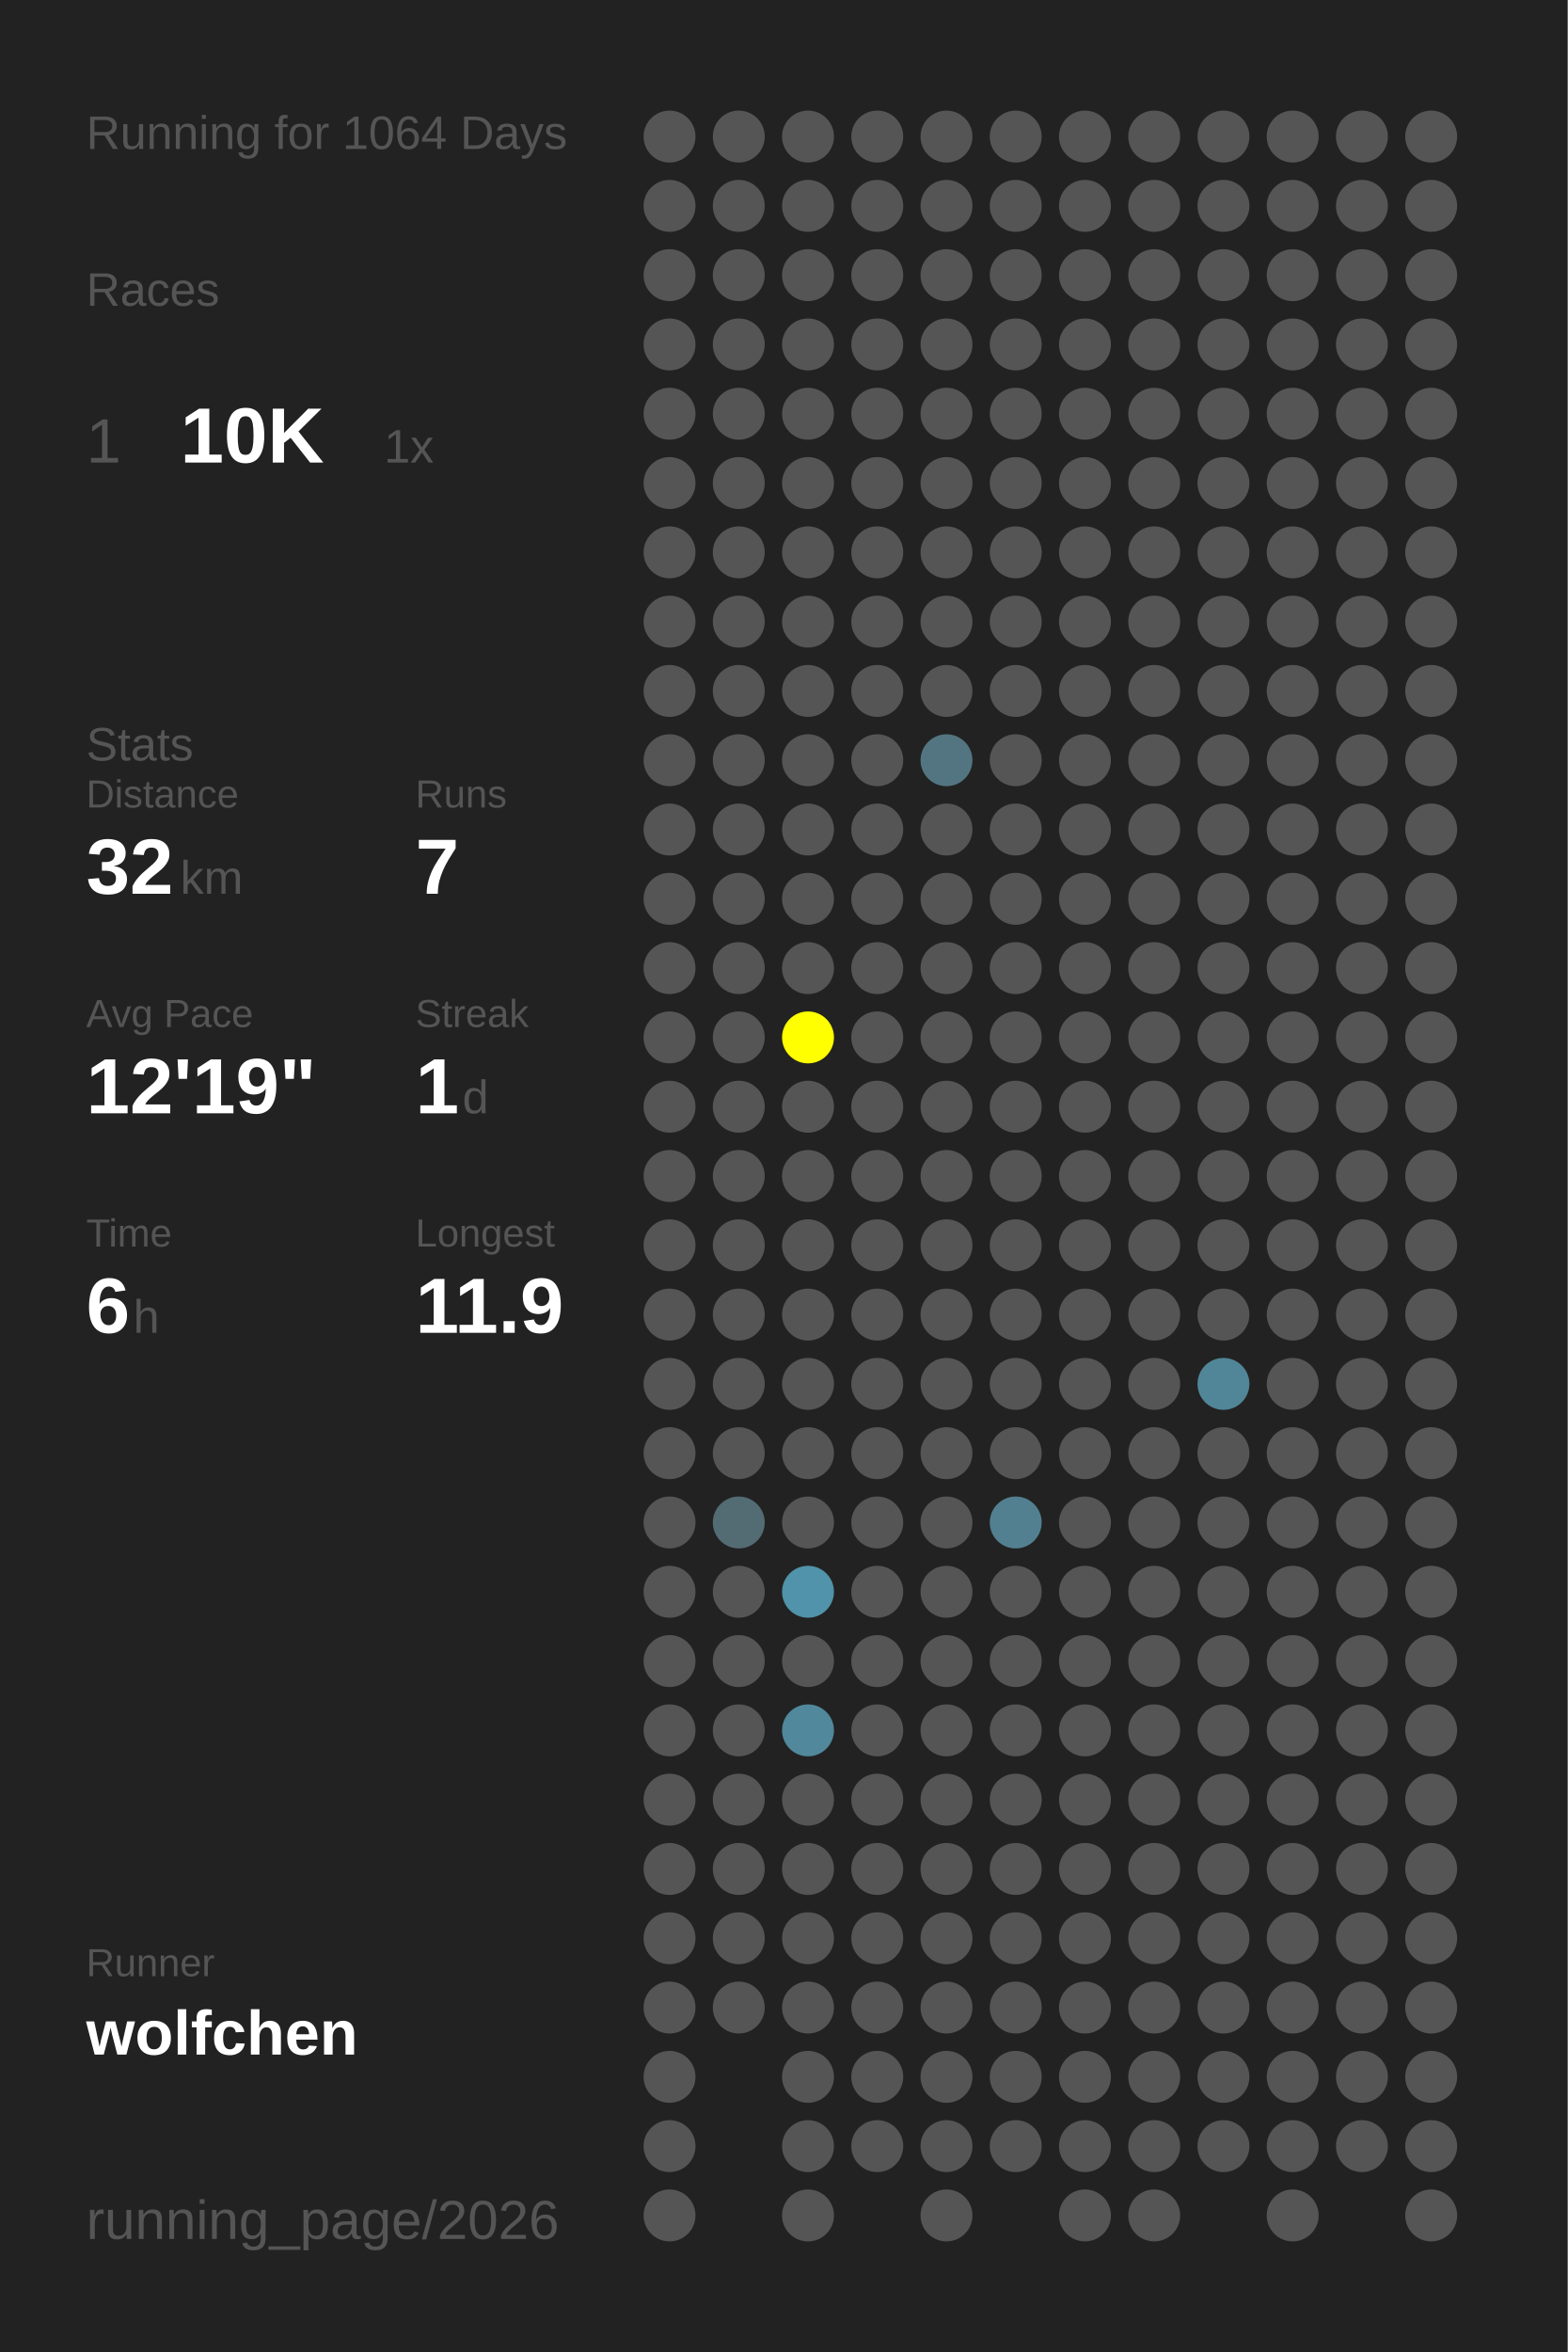
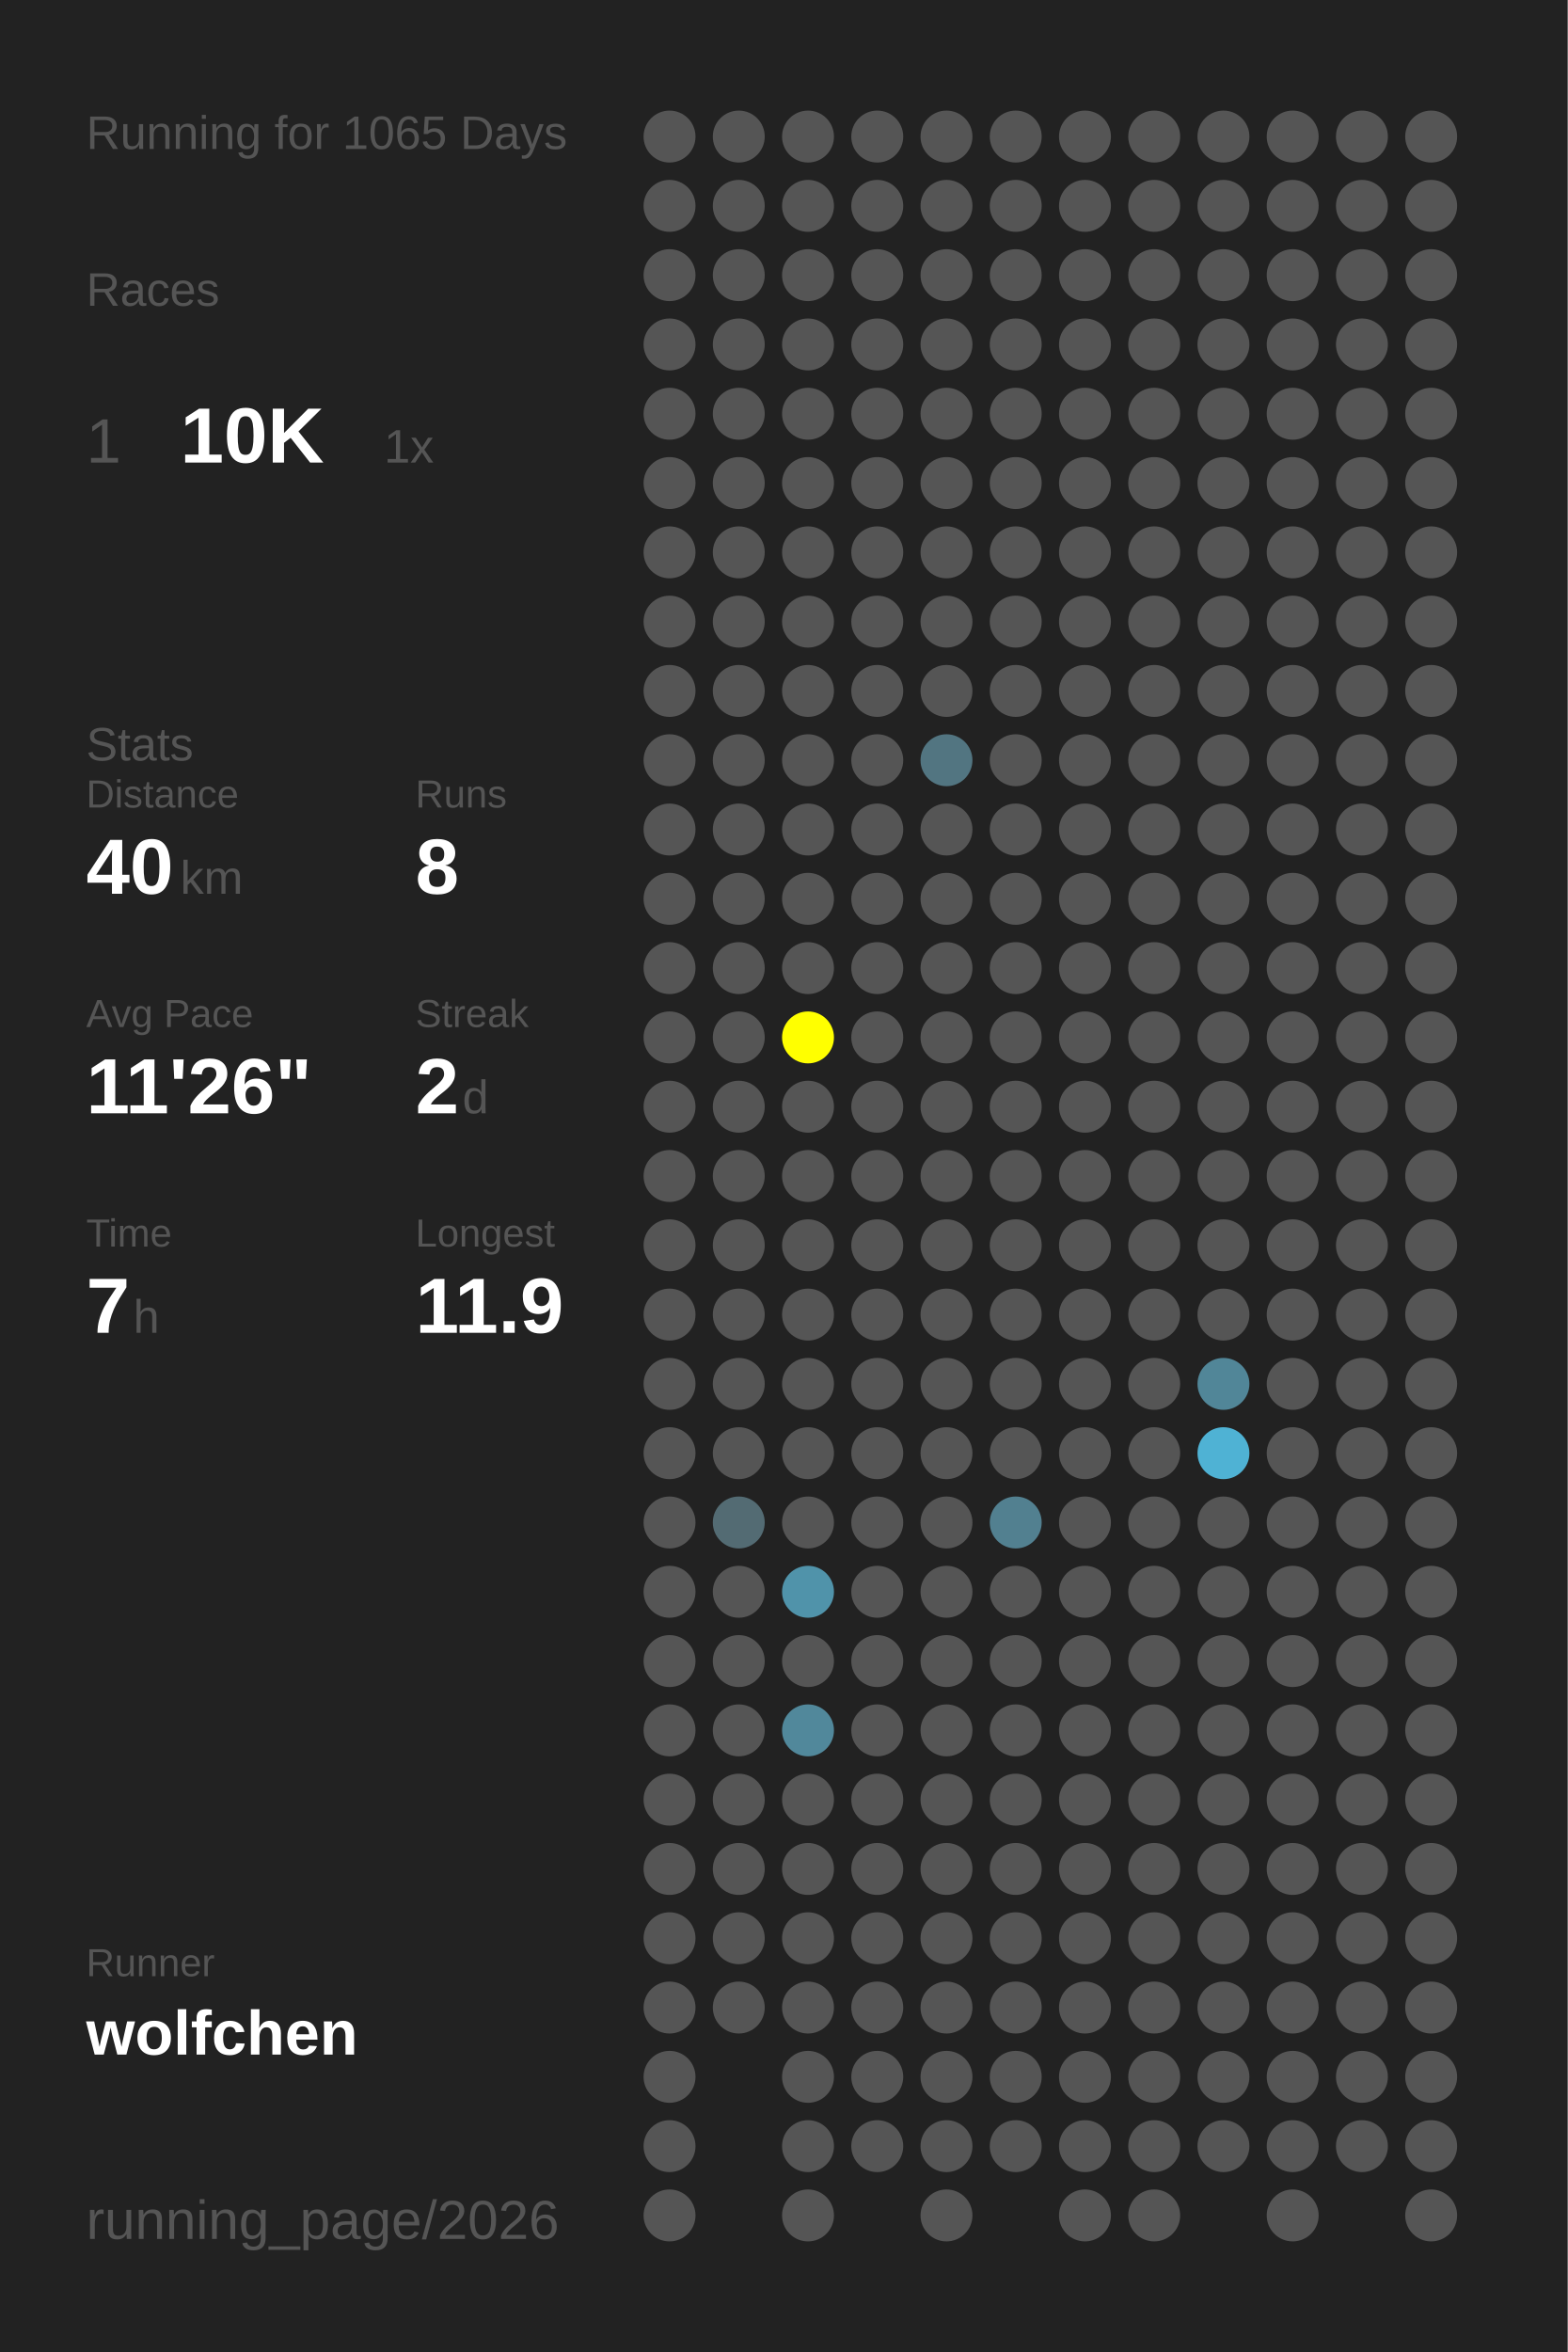
<svg xmlns="http://www.w3.org/2000/svg" baseProfile="full" height="300mm" version="1.1" viewBox="0,0,200,300" width="200mm">
  <defs />
  <rect fill="#222222" height="300" width="200" x="0" y="0" />
-   <text fill="#555555" style="font-size:6px; font-family:Arial;" x="11" y="19">Running for 1064 Days</text>
+   <text fill="#555555" style="font-size:6px; font-family:Arial;" x="11" y="19">Running for 1065 Days</text>
  <text fill="#555555" style="font-size:6px; font-family:Arial;" x="11" y="39">Races</text>
  <text fill="#555555" style="font-size:8px; font-family:Arial;" x="11" y="59">1</text>
  <text fill="#FFFFFF" style="font-size:10px; font-family:Arial; font-weight:bold;" x="23" y="59">10K</text>
  <text fill="#555555" style="font-size:6px; font-family:Arial;" x="49" y="59">1x</text>
  <text fill="#555555" style="font-size:6px; font-family:Arial;" x="11" y="97">Stats</text>
  <text fill="#555555" style="font-size:5px; font-family:Arial;" x="11" y="103">Distance</text>
-   <text fill="#FFFFFF" style="font-size:10px; font-family:Arial; font-weight:bold;" x="11" y="114">32</text>
+   <text fill="#FFFFFF" style="font-size:10px; font-family:Arial; font-weight:bold;" x="11" y="114">40</text>
  <text fill="#555555" style="font-size:6px; font-family:Arial;" x="23" y="114">km</text>
  <text fill="#555555" style="font-size:5px; font-family:Arial;" x="53" y="103">Runs</text>
-   <text fill="#FFFFFF" style="font-size:10px; font-family:Arial; font-weight:bold;" x="53" y="114">7</text>
+   <text fill="#FFFFFF" style="font-size:10px; font-family:Arial; font-weight:bold;" x="53" y="114">8</text>
  <text fill="#555555" style="font-size:5px; font-family:Arial;" x="11" y="131">Avg Pace</text>
-   <text fill="#FFFFFF" style="font-size:10px; font-family:Arial; font-weight:bold;" x="11" y="142">12'19"</text>
+   <text fill="#FFFFFF" style="font-size:10px; font-family:Arial; font-weight:bold;" x="11" y="142">11'26"</text>
  <text fill="#555555" style="font-size:5px; font-family:Arial;" x="53" y="131">Streak</text>
-   <text fill="#FFFFFF" style="font-size:10px; font-family:Arial; font-weight:bold;" x="53" y="142">1</text>
+   <text fill="#FFFFFF" style="font-size:10px; font-family:Arial; font-weight:bold;" x="53" y="142">2</text>
  <text fill="#555555" style="font-size:6px; font-family:Arial;" x="59" y="142">d</text>
  <text fill="#555555" style="font-size:5px; font-family:Arial;" x="11" y="159">Time</text>
-   <text fill="#FFFFFF" style="font-size:10px; font-family:Arial; font-weight:bold;" x="11" y="170">6</text>
+   <text fill="#FFFFFF" style="font-size:10px; font-family:Arial; font-weight:bold;" x="11" y="170">7</text>
  <text fill="#555555" style="font-size:6px; font-family:Arial;" x="17" y="170">h</text>
  <text fill="#555555" style="font-size:5px; font-family:Arial;" x="53" y="159">Longest</text>
  <text fill="#FFFFFF" style="font-size:10px; font-family:Arial; font-weight:bold;" x="53" y="170">11.9</text>
  <text fill="#555555" style="font-size:5px; font-family:Arial;" x="11" y="252.065">Runner</text>
  <text fill="#FFFFFF" style="font-size:8px; font-family:Arial; font-weight:bold;" x="11" y="262.065">wolfchen</text>
  <text fill="#555555" style="font-size:7px; font-family:Arial;" x="11" y="285.581">running_page/2026</text>
  <circle cx="85.417" cy="17.419" fill="#555555" r="3.312" />
  <circle cx="85.417" cy="26.258" fill="#555555" r="3.312" />
  <circle cx="85.417" cy="35.097" fill="#555555" r="3.312" />
  <circle cx="85.417" cy="43.935" fill="#555555" r="3.312" />
  <circle cx="85.417" cy="52.774" fill="#555555" r="3.312" />
  <circle cx="85.417" cy="61.613" fill="#555555" r="3.312" />
  <circle cx="85.417" cy="70.452" fill="#555555" r="3.312" />
  <circle cx="85.417" cy="79.29" fill="#555555" r="3.312" />
  <circle cx="85.417" cy="88.129" fill="#555555" r="3.312" />
  <circle cx="85.417" cy="96.968" fill="#555555" r="3.312" />
  <circle cx="85.417" cy="105.806" fill="#555555" r="3.312" />
  <circle cx="85.417" cy="114.645" fill="#555555" r="3.312" />
  <circle cx="85.417" cy="123.484" fill="#555555" r="3.312" />
  <circle cx="85.417" cy="132.323" fill="#555555" r="3.312" />
  <circle cx="85.417" cy="141.161" fill="#555555" r="3.312" />
  <circle cx="85.417" cy="150" fill="#555555" r="3.312" />
  <circle cx="85.417" cy="158.839" fill="#555555" r="3.312" />
  <circle cx="85.417" cy="167.677" fill="#555555" r="3.312" />
  <circle cx="85.417" cy="176.516" fill="#555555" r="3.312" />
  <circle cx="85.417" cy="185.355" fill="#555555" r="3.312" />
  <circle cx="85.417" cy="194.194" fill="#555555" r="3.312" />
  <circle cx="85.417" cy="203.032" fill="#555555" r="3.312" />
  <circle cx="85.417" cy="211.871" fill="#555555" r="3.312" />
  <circle cx="85.417" cy="220.71" fill="#555555" r="3.312" />
  <circle cx="85.417" cy="229.548" fill="#555555" r="3.312" />
  <circle cx="85.417" cy="238.387" fill="#555555" r="3.312" />
  <circle cx="85.417" cy="247.226" fill="#555555" r="3.312" />
  <circle cx="85.417" cy="256.065" fill="#555555" r="3.312" />
  <circle cx="85.417" cy="264.903" fill="#555555" r="3.312" />
  <circle cx="85.417" cy="273.742" fill="#555555" r="3.312" />
  <circle cx="85.417" cy="282.581" fill="#555555" r="3.312" />
  <circle cx="94.25" cy="17.419" fill="#555555" r="3.312" />
  <circle cx="94.25" cy="26.258" fill="#555555" r="3.312" />
  <circle cx="94.25" cy="35.097" fill="#555555" r="3.312" />
  <circle cx="94.25" cy="43.935" fill="#555555" r="3.312" />
  <circle cx="94.25" cy="52.774" fill="#555555" r="3.312" />
  <circle cx="94.25" cy="61.613" fill="#555555" r="3.312" />
  <circle cx="94.25" cy="70.452" fill="#555555" r="3.312" />
  <circle cx="94.25" cy="79.29" fill="#555555" r="3.312" />
  <circle cx="94.25" cy="88.129" fill="#555555" r="3.312" />
  <circle cx="94.25" cy="96.968" fill="#555555" r="3.312" />
  <circle cx="94.25" cy="105.806" fill="#555555" r="3.312" />
  <circle cx="94.25" cy="114.645" fill="#555555" r="3.312" />
  <circle cx="94.25" cy="123.484" fill="#555555" r="3.312" />
  <circle cx="94.25" cy="132.323" fill="#555555" r="3.312" />
  <circle cx="94.25" cy="141.161" fill="#555555" r="3.312" />
  <circle cx="94.25" cy="150" fill="#555555" r="3.312" />
  <circle cx="94.25" cy="158.839" fill="#555555" r="3.312" />
  <circle cx="94.25" cy="167.677" fill="#555555" r="3.312" />
  <circle cx="94.25" cy="176.516" fill="#555555" r="3.312" />
  <circle cx="94.25" cy="185.355" fill="#555555" r="3.312" />
  <circle cx="94.25" cy="194.194" fill="#536b73" r="3.312" />
  <circle cx="94.25" cy="203.032" fill="#555555" r="3.312" />
  <circle cx="94.25" cy="211.871" fill="#555555" r="3.312" />
  <circle cx="94.25" cy="220.71" fill="#555555" r="3.312" />
  <circle cx="94.25" cy="229.548" fill="#555555" r="3.312" />
  <circle cx="94.25" cy="238.387" fill="#555555" r="3.312" />
  <circle cx="94.25" cy="247.226" fill="#555555" r="3.312" />
  <circle cx="94.25" cy="256.065" fill="#555555" r="3.312" />
  <circle cx="103.083" cy="17.419" fill="#555555" r="3.312" />
  <circle cx="103.083" cy="26.258" fill="#555555" r="3.312" />
  <circle cx="103.083" cy="35.097" fill="#555555" r="3.312" />
  <circle cx="103.083" cy="43.935" fill="#555555" r="3.312" />
  <circle cx="103.083" cy="52.774" fill="#555555" r="3.312" />
  <circle cx="103.083" cy="61.613" fill="#555555" r="3.312" />
  <circle cx="103.083" cy="70.452" fill="#555555" r="3.312" />
  <circle cx="103.083" cy="79.29" fill="#555555" r="3.312" />
  <circle cx="103.083" cy="88.129" fill="#555555" r="3.312" />
  <circle cx="103.083" cy="96.968" fill="#555555" r="3.312" />
  <circle cx="103.083" cy="105.806" fill="#555555" r="3.312" />
  <circle cx="103.083" cy="114.645" fill="#555555" r="3.312" />
  <circle cx="103.083" cy="123.484" fill="#555555" r="3.312" />
  <circle cx="103.083" cy="132.323" fill="#FFFF00" r="3.312" />
  <circle cx="103.083" cy="141.161" fill="#555555" r="3.312" />
  <circle cx="103.083" cy="150" fill="#555555" r="3.312" />
  <circle cx="103.083" cy="158.839" fill="#555555" r="3.312" />
  <circle cx="103.083" cy="167.677" fill="#555555" r="3.312" />
  <circle cx="103.083" cy="176.516" fill="#555555" r="3.312" />
  <circle cx="103.083" cy="185.355" fill="#555555" r="3.312" />
  <circle cx="103.083" cy="194.194" fill="#555555" r="3.312" />
  <circle cx="103.083" cy="203.032" fill="#5093aa" r="3.312" />
  <circle cx="103.083" cy="211.871" fill="#555555" r="3.312" />
  <circle cx="103.083" cy="220.71" fill="#51889b" r="3.312" />
  <circle cx="103.083" cy="229.548" fill="#555555" r="3.312" />
  <circle cx="103.083" cy="238.387" fill="#555555" r="3.312" />
  <circle cx="103.083" cy="247.226" fill="#555555" r="3.312" />
  <circle cx="103.083" cy="256.065" fill="#555555" r="3.312" />
  <circle cx="103.083" cy="264.903" fill="#555555" r="3.312" />
  <circle cx="103.083" cy="273.742" fill="#555555" r="3.312" />
  <circle cx="103.083" cy="282.581" fill="#555555" r="3.312" />
  <circle cx="111.917" cy="17.419" fill="#555555" r="3.312" />
  <circle cx="111.917" cy="26.258" fill="#555555" r="3.312" />
  <circle cx="111.917" cy="35.097" fill="#555555" r="3.312" />
  <circle cx="111.917" cy="43.935" fill="#555555" r="3.312" />
  <circle cx="111.917" cy="52.774" fill="#555555" r="3.312" />
  <circle cx="111.917" cy="61.613" fill="#555555" r="3.312" />
  <circle cx="111.917" cy="70.452" fill="#555555" r="3.312" />
  <circle cx="111.917" cy="79.29" fill="#555555" r="3.312" />
  <circle cx="111.917" cy="88.129" fill="#555555" r="3.312" />
  <circle cx="111.917" cy="96.968" fill="#555555" r="3.312" />
  <circle cx="111.917" cy="105.806" fill="#555555" r="3.312" />
  <circle cx="111.917" cy="114.645" fill="#555555" r="3.312" />
  <circle cx="111.917" cy="123.484" fill="#555555" r="3.312" />
  <circle cx="111.917" cy="132.323" fill="#555555" r="3.312" />
  <circle cx="111.917" cy="141.161" fill="#555555" r="3.312" />
  <circle cx="111.917" cy="150" fill="#555555" r="3.312" />
  <circle cx="111.917" cy="158.839" fill="#555555" r="3.312" />
  <circle cx="111.917" cy="167.677" fill="#555555" r="3.312" />
  <circle cx="111.917" cy="176.516" fill="#555555" r="3.312" />
  <circle cx="111.917" cy="185.355" fill="#555555" r="3.312" />
  <circle cx="111.917" cy="194.194" fill="#555555" r="3.312" />
  <circle cx="111.917" cy="203.032" fill="#555555" r="3.312" />
  <circle cx="111.917" cy="211.871" fill="#555555" r="3.312" />
  <circle cx="111.917" cy="220.71" fill="#555555" r="3.312" />
  <circle cx="111.917" cy="229.548" fill="#555555" r="3.312" />
  <circle cx="111.917" cy="238.387" fill="#555555" r="3.312" />
  <circle cx="111.917" cy="247.226" fill="#555555" r="3.312" />
  <circle cx="111.917" cy="256.065" fill="#555555" r="3.312" />
  <circle cx="111.917" cy="264.903" fill="#555555" r="3.312" />
  <circle cx="111.917" cy="273.742" fill="#555555" r="3.312" />
  <circle cx="120.75" cy="17.419" fill="#555555" r="3.312" />
  <circle cx="120.75" cy="26.258" fill="#555555" r="3.312" />
  <circle cx="120.75" cy="35.097" fill="#555555" r="3.312" />
  <circle cx="120.75" cy="43.935" fill="#555555" r="3.312" />
  <circle cx="120.75" cy="52.774" fill="#555555" r="3.312" />
  <circle cx="120.75" cy="61.613" fill="#555555" r="3.312" />
  <circle cx="120.75" cy="70.452" fill="#555555" r="3.312" />
  <circle cx="120.75" cy="79.29" fill="#555555" r="3.312" />
  <circle cx="120.75" cy="88.129" fill="#555555" r="3.312" />
  <circle cx="120.75" cy="96.968" fill="#527581" r="3.312" />
  <circle cx="120.75" cy="105.806" fill="#555555" r="3.312" />
  <circle cx="120.75" cy="114.645" fill="#555555" r="3.312" />
  <circle cx="120.75" cy="123.484" fill="#555555" r="3.312" />
  <circle cx="120.75" cy="132.323" fill="#555555" r="3.312" />
  <circle cx="120.75" cy="141.161" fill="#555555" r="3.312" />
  <circle cx="120.75" cy="150" fill="#555555" r="3.312" />
  <circle cx="120.75" cy="158.839" fill="#555555" r="3.312" />
  <circle cx="120.75" cy="167.677" fill="#555555" r="3.312" />
  <circle cx="120.75" cy="176.516" fill="#555555" r="3.312" />
  <circle cx="120.75" cy="185.355" fill="#555555" r="3.312" />
  <circle cx="120.75" cy="194.194" fill="#555555" r="3.312" />
  <circle cx="120.75" cy="203.032" fill="#555555" r="3.312" />
  <circle cx="120.75" cy="211.871" fill="#555555" r="3.312" />
  <circle cx="120.75" cy="220.71" fill="#555555" r="3.312" />
  <circle cx="120.75" cy="229.548" fill="#555555" r="3.312" />
  <circle cx="120.75" cy="238.387" fill="#555555" r="3.312" />
  <circle cx="120.75" cy="247.226" fill="#555555" r="3.312" />
  <circle cx="120.75" cy="256.065" fill="#555555" r="3.312" />
  <circle cx="120.75" cy="264.903" fill="#555555" r="3.312" />
  <circle cx="120.75" cy="273.742" fill="#555555" r="3.312" />
  <circle cx="120.75" cy="282.581" fill="#555555" r="3.312" />
  <circle cx="129.583" cy="17.419" fill="#555555" r="3.312" />
  <circle cx="129.583" cy="26.258" fill="#555555" r="3.312" />
  <circle cx="129.583" cy="35.097" fill="#555555" r="3.312" />
  <circle cx="129.583" cy="43.935" fill="#555555" r="3.312" />
  <circle cx="129.583" cy="52.774" fill="#555555" r="3.312" />
  <circle cx="129.583" cy="61.613" fill="#555555" r="3.312" />
  <circle cx="129.583" cy="70.452" fill="#555555" r="3.312" />
  <circle cx="129.583" cy="79.29" fill="#555555" r="3.312" />
  <circle cx="129.583" cy="88.129" fill="#555555" r="3.312" />
  <circle cx="129.583" cy="96.968" fill="#555555" r="3.312" />
  <circle cx="129.583" cy="105.806" fill="#555555" r="3.312" />
  <circle cx="129.583" cy="114.645" fill="#555555" r="3.312" />
  <circle cx="129.583" cy="123.484" fill="#555555" r="3.312" />
  <circle cx="129.583" cy="132.323" fill="#555555" r="3.312" />
  <circle cx="129.583" cy="141.161" fill="#555555" r="3.312" />
  <circle cx="129.583" cy="150" fill="#555555" r="3.312" />
  <circle cx="129.583" cy="158.839" fill="#555555" r="3.312" />
  <circle cx="129.583" cy="167.677" fill="#555555" r="3.312" />
  <circle cx="129.583" cy="176.516" fill="#555555" r="3.312" />
  <circle cx="129.583" cy="185.355" fill="#555555" r="3.312" />
  <circle cx="129.583" cy="194.194" fill="#528090" r="3.312" />
  <circle cx="129.583" cy="203.032" fill="#555555" r="3.312" />
  <circle cx="129.583" cy="211.871" fill="#555555" r="3.312" />
  <circle cx="129.583" cy="220.71" fill="#555555" r="3.312" />
  <circle cx="129.583" cy="229.548" fill="#555555" r="3.312" />
  <circle cx="129.583" cy="238.387" fill="#555555" r="3.312" />
  <circle cx="129.583" cy="247.226" fill="#555555" r="3.312" />
  <circle cx="129.583" cy="256.065" fill="#555555" r="3.312" />
  <circle cx="129.583" cy="264.903" fill="#555555" r="3.312" />
  <circle cx="129.583" cy="273.742" fill="#555555" r="3.312" />
  <circle cx="138.417" cy="17.419" fill="#555555" r="3.312" />
  <circle cx="138.417" cy="26.258" fill="#555555" r="3.312" />
  <circle cx="138.417" cy="35.097" fill="#555555" r="3.312" />
  <circle cx="138.417" cy="43.935" fill="#555555" r="3.312" />
  <circle cx="138.417" cy="52.774" fill="#555555" r="3.312" />
  <circle cx="138.417" cy="61.613" fill="#555555" r="3.312" />
  <circle cx="138.417" cy="70.452" fill="#555555" r="3.312" />
  <circle cx="138.417" cy="79.29" fill="#555555" r="3.312" />
  <circle cx="138.417" cy="88.129" fill="#555555" r="3.312" />
  <circle cx="138.417" cy="96.968" fill="#555555" r="3.312" />
  <circle cx="138.417" cy="105.806" fill="#555555" r="3.312" />
  <circle cx="138.417" cy="114.645" fill="#555555" r="3.312" />
  <circle cx="138.417" cy="123.484" fill="#555555" r="3.312" />
  <circle cx="138.417" cy="132.323" fill="#555555" r="3.312" />
  <circle cx="138.417" cy="141.161" fill="#555555" r="3.312" />
  <circle cx="138.417" cy="150" fill="#555555" r="3.312" />
  <circle cx="138.417" cy="158.839" fill="#555555" r="3.312" />
  <circle cx="138.417" cy="167.677" fill="#555555" r="3.312" />
  <circle cx="138.417" cy="176.516" fill="#555555" r="3.312" />
  <circle cx="138.417" cy="185.355" fill="#555555" r="3.312" />
  <circle cx="138.417" cy="194.194" fill="#555555" r="3.312" />
  <circle cx="138.417" cy="203.032" fill="#555555" r="3.312" />
  <circle cx="138.417" cy="211.871" fill="#555555" r="3.312" />
  <circle cx="138.417" cy="220.71" fill="#555555" r="3.312" />
  <circle cx="138.417" cy="229.548" fill="#555555" r="3.312" />
  <circle cx="138.417" cy="238.387" fill="#555555" r="3.312" />
  <circle cx="138.417" cy="247.226" fill="#555555" r="3.312" />
  <circle cx="138.417" cy="256.065" fill="#555555" r="3.312" />
  <circle cx="138.417" cy="264.903" fill="#555555" r="3.312" />
  <circle cx="138.417" cy="273.742" fill="#555555" r="3.312" />
  <circle cx="138.417" cy="282.581" fill="#555555" r="3.312" />
  <circle cx="147.25" cy="17.419" fill="#555555" r="3.312" />
  <circle cx="147.25" cy="26.258" fill="#555555" r="3.312" />
  <circle cx="147.25" cy="35.097" fill="#555555" r="3.312" />
  <circle cx="147.25" cy="43.935" fill="#555555" r="3.312" />
  <circle cx="147.25" cy="52.774" fill="#555555" r="3.312" />
  <circle cx="147.25" cy="61.613" fill="#555555" r="3.312" />
  <circle cx="147.25" cy="70.452" fill="#555555" r="3.312" />
  <circle cx="147.25" cy="79.29" fill="#555555" r="3.312" />
  <circle cx="147.25" cy="88.129" fill="#555555" r="3.312" />
  <circle cx="147.25" cy="96.968" fill="#555555" r="3.312" />
  <circle cx="147.25" cy="105.806" fill="#555555" r="3.312" />
  <circle cx="147.25" cy="114.645" fill="#555555" r="3.312" />
  <circle cx="147.25" cy="123.484" fill="#555555" r="3.312" />
  <circle cx="147.25" cy="132.323" fill="#555555" r="3.312" />
  <circle cx="147.25" cy="141.161" fill="#555555" r="3.312" />
  <circle cx="147.25" cy="150" fill="#555555" r="3.312" />
  <circle cx="147.25" cy="158.839" fill="#555555" r="3.312" />
  <circle cx="147.25" cy="167.677" fill="#555555" r="3.312" />
  <circle cx="147.25" cy="176.516" fill="#555555" r="3.312" />
  <circle cx="147.25" cy="185.355" fill="#555555" r="3.312" />
  <circle cx="147.25" cy="194.194" fill="#555555" r="3.312" />
  <circle cx="147.25" cy="203.032" fill="#555555" r="3.312" />
  <circle cx="147.25" cy="211.871" fill="#555555" r="3.312" />
  <circle cx="147.25" cy="220.71" fill="#555555" r="3.312" />
  <circle cx="147.25" cy="229.548" fill="#555555" r="3.312" />
  <circle cx="147.25" cy="238.387" fill="#555555" r="3.312" />
  <circle cx="147.25" cy="247.226" fill="#555555" r="3.312" />
  <circle cx="147.25" cy="256.065" fill="#555555" r="3.312" />
  <circle cx="147.25" cy="264.903" fill="#555555" r="3.312" />
  <circle cx="147.25" cy="273.742" fill="#555555" r="3.312" />
  <circle cx="147.25" cy="282.581" fill="#555555" r="3.312" />
  <circle cx="156.083" cy="17.419" fill="#555555" r="3.312" />
  <circle cx="156.083" cy="26.258" fill="#555555" r="3.312" />
  <circle cx="156.083" cy="35.097" fill="#555555" r="3.312" />
  <circle cx="156.083" cy="43.935" fill="#555555" r="3.312" />
  <circle cx="156.083" cy="52.774" fill="#555555" r="3.312" />
  <circle cx="156.083" cy="61.613" fill="#555555" r="3.312" />
  <circle cx="156.083" cy="70.452" fill="#555555" r="3.312" />
  <circle cx="156.083" cy="79.29" fill="#555555" r="3.312" />
  <circle cx="156.083" cy="88.129" fill="#555555" r="3.312" />
  <circle cx="156.083" cy="96.968" fill="#555555" r="3.312" />
  <circle cx="156.083" cy="105.806" fill="#555555" r="3.312" />
  <circle cx="156.083" cy="114.645" fill="#555555" r="3.312" />
  <circle cx="156.083" cy="123.484" fill="#555555" r="3.312" />
  <circle cx="156.083" cy="132.323" fill="#555555" r="3.312" />
  <circle cx="156.083" cy="141.161" fill="#555555" r="3.312" />
  <circle cx="156.083" cy="150" fill="#555555" r="3.312" />
  <circle cx="156.083" cy="158.839" fill="#555555" r="3.312" />
  <circle cx="156.083" cy="167.677" fill="#555555" r="3.312" />
  <circle cx="156.083" cy="176.516" fill="#518698" r="3.312" />
-   <circle cx="156.083" cy="185.355" fill="#555555" r="3.312" />
+   <circle cx="156.083" cy="185.355" fill="#4fb2d4" r="3.312" />
  <circle cx="156.083" cy="194.194" fill="#555555" r="3.312" />
  <circle cx="156.083" cy="203.032" fill="#555555" r="3.312" />
  <circle cx="156.083" cy="211.871" fill="#555555" r="3.312" />
  <circle cx="156.083" cy="220.71" fill="#555555" r="3.312" />
  <circle cx="156.083" cy="229.548" fill="#555555" r="3.312" />
  <circle cx="156.083" cy="238.387" fill="#555555" r="3.312" />
  <circle cx="156.083" cy="247.226" fill="#555555" r="3.312" />
  <circle cx="156.083" cy="256.065" fill="#555555" r="3.312" />
  <circle cx="156.083" cy="264.903" fill="#555555" r="3.312" />
  <circle cx="156.083" cy="273.742" fill="#555555" r="3.312" />
  <circle cx="164.917" cy="17.419" fill="#555555" r="3.312" />
  <circle cx="164.917" cy="26.258" fill="#555555" r="3.312" />
  <circle cx="164.917" cy="35.097" fill="#555555" r="3.312" />
  <circle cx="164.917" cy="43.935" fill="#555555" r="3.312" />
  <circle cx="164.917" cy="52.774" fill="#555555" r="3.312" />
  <circle cx="164.917" cy="61.613" fill="#555555" r="3.312" />
  <circle cx="164.917" cy="70.452" fill="#555555" r="3.312" />
  <circle cx="164.917" cy="79.29" fill="#555555" r="3.312" />
  <circle cx="164.917" cy="88.129" fill="#555555" r="3.312" />
  <circle cx="164.917" cy="96.968" fill="#555555" r="3.312" />
  <circle cx="164.917" cy="105.806" fill="#555555" r="3.312" />
  <circle cx="164.917" cy="114.645" fill="#555555" r="3.312" />
  <circle cx="164.917" cy="123.484" fill="#555555" r="3.312" />
  <circle cx="164.917" cy="132.323" fill="#555555" r="3.312" />
  <circle cx="164.917" cy="141.161" fill="#555555" r="3.312" />
  <circle cx="164.917" cy="150" fill="#555555" r="3.312" />
  <circle cx="164.917" cy="158.839" fill="#555555" r="3.312" />
  <circle cx="164.917" cy="167.677" fill="#555555" r="3.312" />
  <circle cx="164.917" cy="176.516" fill="#555555" r="3.312" />
  <circle cx="164.917" cy="185.355" fill="#555555" r="3.312" />
  <circle cx="164.917" cy="194.194" fill="#555555" r="3.312" />
  <circle cx="164.917" cy="203.032" fill="#555555" r="3.312" />
  <circle cx="164.917" cy="211.871" fill="#555555" r="3.312" />
  <circle cx="164.917" cy="220.71" fill="#555555" r="3.312" />
  <circle cx="164.917" cy="229.548" fill="#555555" r="3.312" />
  <circle cx="164.917" cy="238.387" fill="#555555" r="3.312" />
  <circle cx="164.917" cy="247.226" fill="#555555" r="3.312" />
  <circle cx="164.917" cy="256.065" fill="#555555" r="3.312" />
  <circle cx="164.917" cy="264.903" fill="#555555" r="3.312" />
  <circle cx="164.917" cy="273.742" fill="#555555" r="3.312" />
  <circle cx="164.917" cy="282.581" fill="#555555" r="3.312" />
  <circle cx="173.75" cy="17.419" fill="#555555" r="3.312" />
  <circle cx="173.75" cy="26.258" fill="#555555" r="3.312" />
  <circle cx="173.75" cy="35.097" fill="#555555" r="3.312" />
  <circle cx="173.75" cy="43.935" fill="#555555" r="3.312" />
  <circle cx="173.75" cy="52.774" fill="#555555" r="3.312" />
  <circle cx="173.75" cy="61.613" fill="#555555" r="3.312" />
  <circle cx="173.75" cy="70.452" fill="#555555" r="3.312" />
  <circle cx="173.75" cy="79.29" fill="#555555" r="3.312" />
  <circle cx="173.75" cy="88.129" fill="#555555" r="3.312" />
  <circle cx="173.75" cy="96.968" fill="#555555" r="3.312" />
  <circle cx="173.75" cy="105.806" fill="#555555" r="3.312" />
  <circle cx="173.75" cy="114.645" fill="#555555" r="3.312" />
  <circle cx="173.75" cy="123.484" fill="#555555" r="3.312" />
  <circle cx="173.75" cy="132.323" fill="#555555" r="3.312" />
  <circle cx="173.75" cy="141.161" fill="#555555" r="3.312" />
  <circle cx="173.75" cy="150" fill="#555555" r="3.312" />
  <circle cx="173.75" cy="158.839" fill="#555555" r="3.312" />
  <circle cx="173.75" cy="167.677" fill="#555555" r="3.312" />
  <circle cx="173.75" cy="176.516" fill="#555555" r="3.312" />
  <circle cx="173.75" cy="185.355" fill="#555555" r="3.312" />
  <circle cx="173.75" cy="194.194" fill="#555555" r="3.312" />
  <circle cx="173.75" cy="203.032" fill="#555555" r="3.312" />
  <circle cx="173.75" cy="211.871" fill="#555555" r="3.312" />
  <circle cx="173.75" cy="220.71" fill="#555555" r="3.312" />
  <circle cx="173.75" cy="229.548" fill="#555555" r="3.312" />
  <circle cx="173.75" cy="238.387" fill="#555555" r="3.312" />
  <circle cx="173.75" cy="247.226" fill="#555555" r="3.312" />
  <circle cx="173.75" cy="256.065" fill="#555555" r="3.312" />
  <circle cx="173.75" cy="264.903" fill="#555555" r="3.312" />
  <circle cx="173.75" cy="273.742" fill="#555555" r="3.312" />
  <circle cx="182.583" cy="17.419" fill="#555555" r="3.312" />
  <circle cx="182.583" cy="26.258" fill="#555555" r="3.312" />
  <circle cx="182.583" cy="35.097" fill="#555555" r="3.312" />
  <circle cx="182.583" cy="43.935" fill="#555555" r="3.312" />
  <circle cx="182.583" cy="52.774" fill="#555555" r="3.312" />
  <circle cx="182.583" cy="61.613" fill="#555555" r="3.312" />
  <circle cx="182.583" cy="70.452" fill="#555555" r="3.312" />
  <circle cx="182.583" cy="79.29" fill="#555555" r="3.312" />
  <circle cx="182.583" cy="88.129" fill="#555555" r="3.312" />
  <circle cx="182.583" cy="96.968" fill="#555555" r="3.312" />
  <circle cx="182.583" cy="105.806" fill="#555555" r="3.312" />
  <circle cx="182.583" cy="114.645" fill="#555555" r="3.312" />
  <circle cx="182.583" cy="123.484" fill="#555555" r="3.312" />
  <circle cx="182.583" cy="132.323" fill="#555555" r="3.312" />
  <circle cx="182.583" cy="141.161" fill="#555555" r="3.312" />
  <circle cx="182.583" cy="150" fill="#555555" r="3.312" />
  <circle cx="182.583" cy="158.839" fill="#555555" r="3.312" />
  <circle cx="182.583" cy="167.677" fill="#555555" r="3.312" />
  <circle cx="182.583" cy="176.516" fill="#555555" r="3.312" />
  <circle cx="182.583" cy="185.355" fill="#555555" r="3.312" />
  <circle cx="182.583" cy="194.194" fill="#555555" r="3.312" />
  <circle cx="182.583" cy="203.032" fill="#555555" r="3.312" />
  <circle cx="182.583" cy="211.871" fill="#555555" r="3.312" />
  <circle cx="182.583" cy="220.71" fill="#555555" r="3.312" />
  <circle cx="182.583" cy="229.548" fill="#555555" r="3.312" />
  <circle cx="182.583" cy="238.387" fill="#555555" r="3.312" />
  <circle cx="182.583" cy="247.226" fill="#555555" r="3.312" />
  <circle cx="182.583" cy="256.065" fill="#555555" r="3.312" />
  <circle cx="182.583" cy="264.903" fill="#555555" r="3.312" />
  <circle cx="182.583" cy="273.742" fill="#555555" r="3.312" />
  <circle cx="182.583" cy="282.581" fill="#555555" r="3.312" />
</svg>
